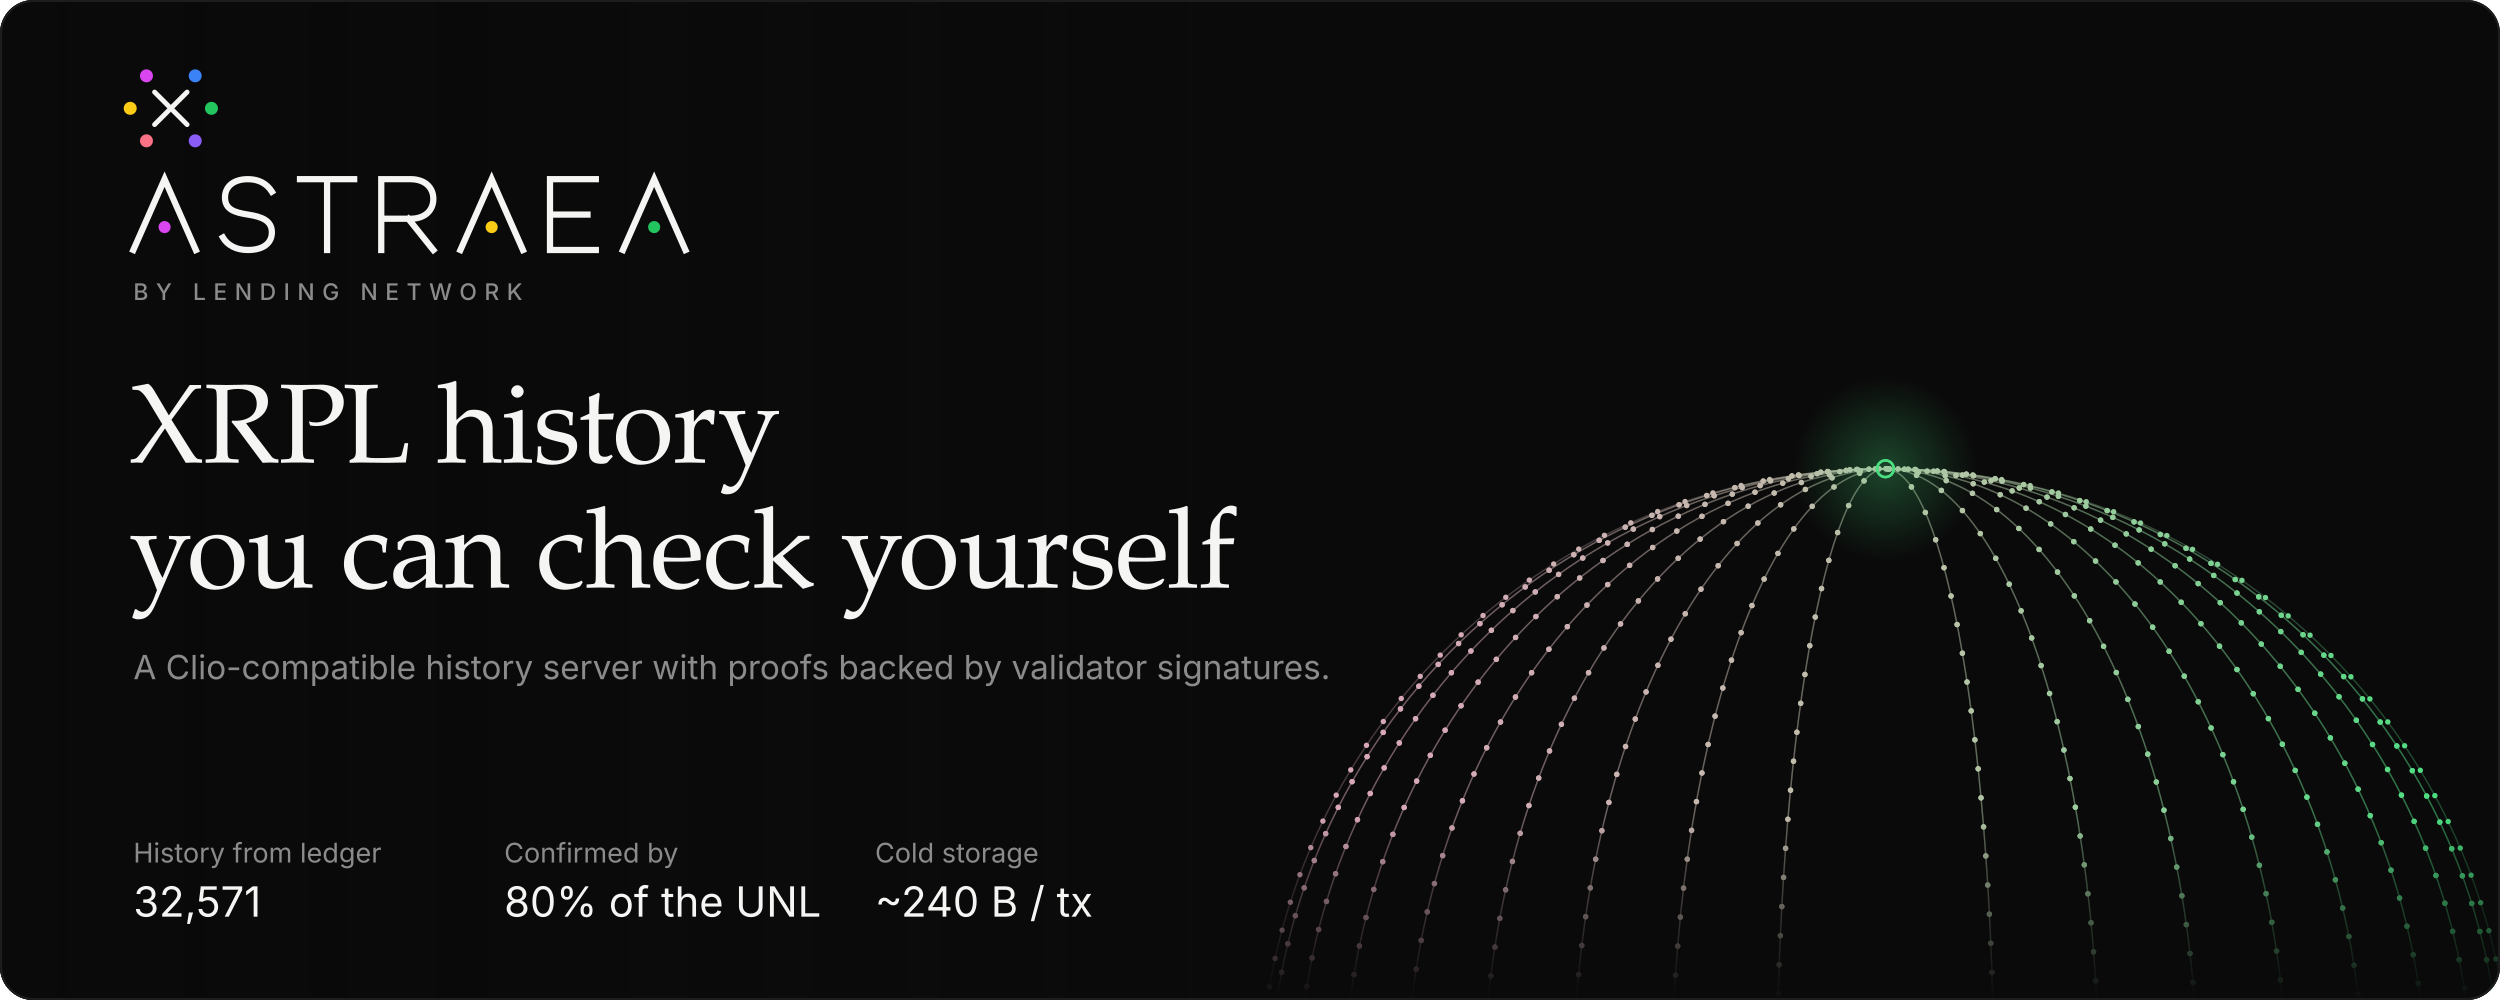
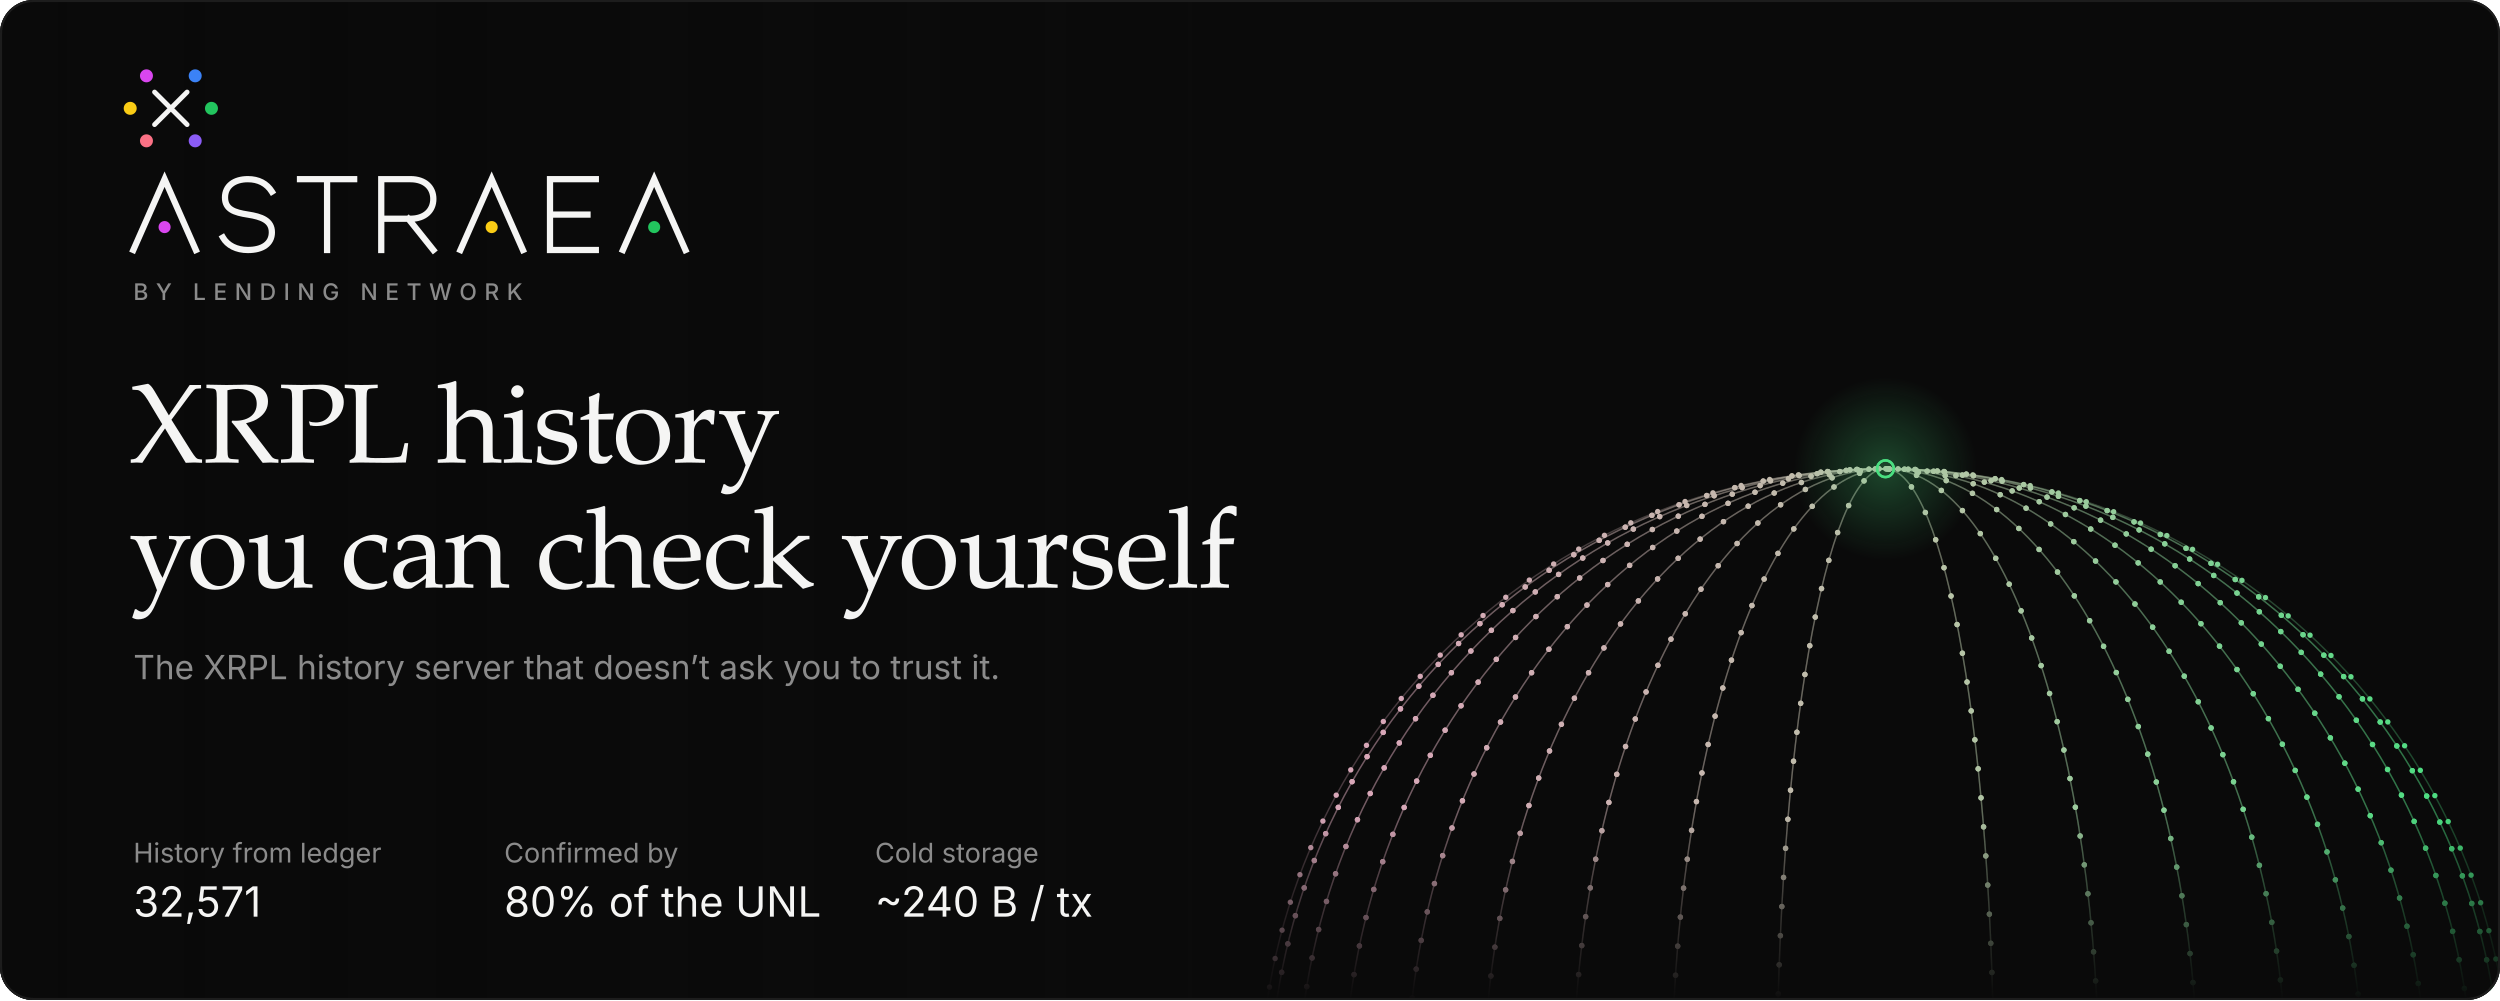
<svg xmlns="http://www.w3.org/2000/svg" viewBox="0 0 1200 480" width="1200" height="480" role="img" aria-labelledby="t d">
  <style>
    .serif { font-family: 'Tiempos Headline','Iowan Old Style','Palatino Linotype',Palatino,Georgia,'Times New Roman',serif; }
    .sans { font-family: Inter,-apple-system,BlinkMacSystemFont,'Segoe UI',Helvetica,Arial,sans-serif; }
    .mono { font-family: ui-monospace,'SF Mono',SFMono-Regular,Menlo,Consolas,monospace; }
    @media (prefers-reduced-motion: reduce) { .m { animation: none !important; } }

    .wire { fill: none; stroke: url(#globe); stroke-width: .7; opacity: .3; }
    .dots { fill: none; stroke: url(#globe); stroke-width: 2.6; stroke-linecap: round; stroke-dasharray: 0 14; animation: crawl 3.5s linear infinite; }
    @keyframes crawl { to { stroke-dashoffset: -28; } }
  </style>
  <defs>
    <linearGradient id="globe" gradientUnits="userSpaceOnUse" x1="605" y1="0" x2="1205" y2="0">
      <stop offset=".1" stop-color="#d8a7b8" />
      <stop offset=".55" stop-color="#b9c4a8" />
      <stop offset=".95" stop-color="#4ade80" />
    </linearGradient>
    <radialGradient id="glow" cx="905" cy="225" r="44" gradientUnits="userSpaceOnUse">
      <stop offset="0" stop-color="#4ade80" stop-opacity=".28" />
      <stop offset="1" stop-color="#4ade80" stop-opacity="0" />
    </radialGradient>
    <linearGradient id="fade" x1="0" y1="0" x2="0" y2="1">
      <stop offset="0" stop-color="#0a0a0a" stop-opacity="0" />
      <stop offset="1" stop-color="#0a0a0a" stop-opacity="1" />
    </linearGradient>
    <linearGradient id="side" x1="0" y1="0" x2="1" y2="0">
      <stop offset="0" stop-color="#0a0a0a" stop-opacity="1" />
      <stop offset="1" stop-color="#0a0a0a" stop-opacity="0" />
    </linearGradient>
    <clipPath id="card">
      <rect width="1200" height="480" rx="16" />
    </clipPath>
  </defs>
  <rect width="1200" height="480" rx="16" fill="#0a0a0a" />
  <g clip-path="url(#card)">
    <g>
      <ellipse cx="905" cy="525" rx="300" ry="300" class="wire">
        <animate attributeName="rx" values="300;297.4;289.8;277.2;259.8;238;212.1;182.6;150;114.8;77.6;39.2;0;39.2;77.6;114.8;150;182.6;212.1;238;259.8;277.2;289.8;297.4;300" dur="36s" begin="0s" repeatCount="indefinite" />
      </ellipse>
      <ellipse cx="905" cy="525" rx="300" ry="300" class="dots m">
        <animate attributeName="rx" values="300;297.4;289.8;277.2;259.8;238;212.1;182.6;150;114.8;77.6;39.2;0;39.2;77.6;114.8;150;182.6;212.1;238;259.8;277.2;289.8;297.4;300" dur="36s" begin="0s" repeatCount="indefinite" />
      </ellipse>
      <ellipse cx="905" cy="525" rx="295.4" ry="300" class="wire">
        <animate attributeName="rx" values="300;297.4;289.8;277.2;259.8;238;212.1;182.6;150;114.8;77.6;39.2;0;39.2;77.6;114.8;150;182.6;212.1;238;259.8;277.2;289.8;297.4;300" dur="36s" begin="-2s" repeatCount="indefinite" />
      </ellipse>
      <ellipse cx="905" cy="525" rx="295.4" ry="300" class="dots m">
        <animate attributeName="rx" values="300;297.4;289.8;277.2;259.8;238;212.1;182.6;150;114.8;77.6;39.2;0;39.2;77.6;114.8;150;182.6;212.1;238;259.8;277.2;289.8;297.4;300" dur="36s" begin="-2s" repeatCount="indefinite" />
      </ellipse>
      <ellipse cx="905" cy="525" rx="281.9" ry="300" class="wire">
        <animate attributeName="rx" values="300;297.4;289.8;277.2;259.8;238;212.1;182.6;150;114.8;77.6;39.2;0;39.2;77.6;114.8;150;182.6;212.1;238;259.8;277.2;289.8;297.4;300" dur="36s" begin="-4s" repeatCount="indefinite" />
      </ellipse>
      <ellipse cx="905" cy="525" rx="281.9" ry="300" class="dots m">
        <animate attributeName="rx" values="300;297.4;289.8;277.2;259.8;238;212.1;182.6;150;114.8;77.6;39.2;0;39.2;77.6;114.8;150;182.6;212.1;238;259.8;277.2;289.8;297.4;300" dur="36s" begin="-4s" repeatCount="indefinite" />
      </ellipse>
      <ellipse cx="905" cy="525" rx="259.8" ry="300" class="wire">
        <animate attributeName="rx" values="300;297.4;289.8;277.2;259.8;238;212.1;182.6;150;114.8;77.6;39.2;0;39.2;77.6;114.8;150;182.6;212.1;238;259.8;277.2;289.8;297.4;300" dur="36s" begin="-6s" repeatCount="indefinite" />
      </ellipse>
      <ellipse cx="905" cy="525" rx="259.8" ry="300" class="dots m">
        <animate attributeName="rx" values="300;297.4;289.8;277.2;259.8;238;212.1;182.6;150;114.8;77.6;39.2;0;39.2;77.6;114.8;150;182.6;212.1;238;259.8;277.2;289.8;297.4;300" dur="36s" begin="-6s" repeatCount="indefinite" />
      </ellipse>
      <ellipse cx="905" cy="525" rx="229.8" ry="300" class="wire">
        <animate attributeName="rx" values="300;297.4;289.8;277.2;259.8;238;212.1;182.6;150;114.8;77.6;39.2;0;39.2;77.6;114.8;150;182.6;212.1;238;259.8;277.2;289.8;297.4;300" dur="36s" begin="-8s" repeatCount="indefinite" />
      </ellipse>
      <ellipse cx="905" cy="525" rx="229.8" ry="300" class="dots m">
        <animate attributeName="rx" values="300;297.4;289.8;277.2;259.8;238;212.1;182.6;150;114.8;77.6;39.2;0;39.2;77.6;114.8;150;182.6;212.1;238;259.8;277.2;289.8;297.4;300" dur="36s" begin="-8s" repeatCount="indefinite" />
      </ellipse>
      <ellipse cx="905" cy="525" rx="192.8" ry="300" class="wire">
        <animate attributeName="rx" values="300;297.4;289.8;277.2;259.8;238;212.1;182.6;150;114.8;77.6;39.2;0;39.2;77.6;114.8;150;182.6;212.1;238;259.8;277.2;289.8;297.4;300" dur="36s" begin="-10s" repeatCount="indefinite" />
      </ellipse>
      <ellipse cx="905" cy="525" rx="192.8" ry="300" class="dots m">
        <animate attributeName="rx" values="300;297.4;289.8;277.2;259.8;238;212.1;182.6;150;114.8;77.6;39.2;0;39.2;77.6;114.8;150;182.6;212.1;238;259.8;277.2;289.8;297.4;300" dur="36s" begin="-10s" repeatCount="indefinite" />
      </ellipse>
      <ellipse cx="905" cy="525" rx="150" ry="300" class="wire">
        <animate attributeName="rx" values="300;297.4;289.8;277.2;259.8;238;212.1;182.6;150;114.8;77.6;39.2;0;39.2;77.6;114.8;150;182.6;212.1;238;259.8;277.2;289.8;297.4;300" dur="36s" begin="-12s" repeatCount="indefinite" />
      </ellipse>
      <ellipse cx="905" cy="525" rx="150" ry="300" class="dots m">
        <animate attributeName="rx" values="300;297.4;289.8;277.2;259.8;238;212.1;182.6;150;114.8;77.6;39.2;0;39.2;77.6;114.8;150;182.6;212.1;238;259.8;277.2;289.8;297.4;300" dur="36s" begin="-12s" repeatCount="indefinite" />
      </ellipse>
      <ellipse cx="905" cy="525" rx="102.6" ry="300" class="wire">
        <animate attributeName="rx" values="300;297.4;289.8;277.2;259.8;238;212.1;182.6;150;114.8;77.6;39.2;0;39.2;77.6;114.8;150;182.6;212.1;238;259.8;277.2;289.8;297.4;300" dur="36s" begin="-14s" repeatCount="indefinite" />
      </ellipse>
      <ellipse cx="905" cy="525" rx="102.6" ry="300" class="dots m">
        <animate attributeName="rx" values="300;297.4;289.8;277.2;259.8;238;212.1;182.6;150;114.8;77.6;39.2;0;39.2;77.6;114.8;150;182.6;212.1;238;259.8;277.2;289.8;297.4;300" dur="36s" begin="-14s" repeatCount="indefinite" />
      </ellipse>
      <ellipse cx="905" cy="525" rx="52.1" ry="300" class="wire">
        <animate attributeName="rx" values="300;297.4;289.8;277.2;259.8;238;212.1;182.6;150;114.8;77.6;39.2;0;39.2;77.6;114.8;150;182.6;212.1;238;259.8;277.2;289.8;297.4;300" dur="36s" begin="-16s" repeatCount="indefinite" />
      </ellipse>
      <ellipse cx="905" cy="525" rx="52.1" ry="300" class="dots m">
        <animate attributeName="rx" values="300;297.4;289.8;277.2;259.8;238;212.1;182.6;150;114.8;77.6;39.2;0;39.2;77.6;114.8;150;182.6;212.1;238;259.8;277.2;289.8;297.4;300" dur="36s" begin="-16s" repeatCount="indefinite" />
      </ellipse>
      <ellipse cx="905" cy="525" rx="0" ry="300" class="wire">
        <animate attributeName="rx" values="300;297.4;289.8;277.2;259.8;238;212.1;182.6;150;114.8;77.6;39.2;0;39.2;77.6;114.8;150;182.6;212.1;238;259.8;277.2;289.8;297.4;300" dur="36s" begin="-18s" repeatCount="indefinite" />
      </ellipse>
      <ellipse cx="905" cy="525" rx="0" ry="300" class="dots m">
        <animate attributeName="rx" values="300;297.4;289.8;277.2;259.8;238;212.1;182.6;150;114.8;77.6;39.2;0;39.2;77.6;114.8;150;182.6;212.1;238;259.8;277.2;289.8;297.4;300" dur="36s" begin="-18s" repeatCount="indefinite" />
      </ellipse>
      <ellipse cx="905" cy="525" rx="52.1" ry="300" class="wire">
        <animate attributeName="rx" values="300;297.4;289.8;277.2;259.8;238;212.1;182.6;150;114.8;77.6;39.2;0;39.2;77.6;114.8;150;182.6;212.1;238;259.8;277.2;289.8;297.4;300" dur="36s" begin="-20s" repeatCount="indefinite" />
      </ellipse>
      <ellipse cx="905" cy="525" rx="52.1" ry="300" class="dots m">
        <animate attributeName="rx" values="300;297.4;289.8;277.2;259.8;238;212.1;182.6;150;114.8;77.6;39.2;0;39.2;77.6;114.8;150;182.6;212.1;238;259.8;277.2;289.8;297.4;300" dur="36s" begin="-20s" repeatCount="indefinite" />
      </ellipse>
      <ellipse cx="905" cy="525" rx="102.6" ry="300" class="wire">
        <animate attributeName="rx" values="300;297.4;289.8;277.2;259.8;238;212.1;182.6;150;114.8;77.6;39.2;0;39.2;77.6;114.8;150;182.6;212.1;238;259.8;277.2;289.8;297.4;300" dur="36s" begin="-22s" repeatCount="indefinite" />
      </ellipse>
      <ellipse cx="905" cy="525" rx="102.6" ry="300" class="dots m">
        <animate attributeName="rx" values="300;297.4;289.8;277.2;259.8;238;212.1;182.6;150;114.8;77.6;39.2;0;39.2;77.6;114.8;150;182.6;212.1;238;259.8;277.2;289.8;297.4;300" dur="36s" begin="-22s" repeatCount="indefinite" />
      </ellipse>
      <ellipse cx="905" cy="525" rx="150" ry="300" class="wire">
        <animate attributeName="rx" values="300;297.4;289.8;277.2;259.8;238;212.1;182.6;150;114.8;77.6;39.2;0;39.2;77.6;114.8;150;182.6;212.1;238;259.8;277.2;289.8;297.4;300" dur="36s" begin="-24s" repeatCount="indefinite" />
      </ellipse>
      <ellipse cx="905" cy="525" rx="150" ry="300" class="dots m">
        <animate attributeName="rx" values="300;297.4;289.8;277.2;259.8;238;212.1;182.6;150;114.8;77.6;39.2;0;39.2;77.6;114.8;150;182.6;212.1;238;259.8;277.2;289.8;297.4;300" dur="36s" begin="-24s" repeatCount="indefinite" />
      </ellipse>
      <ellipse cx="905" cy="525" rx="192.8" ry="300" class="wire">
        <animate attributeName="rx" values="300;297.4;289.8;277.2;259.8;238;212.1;182.6;150;114.8;77.6;39.2;0;39.2;77.6;114.8;150;182.6;212.1;238;259.8;277.2;289.8;297.4;300" dur="36s" begin="-26s" repeatCount="indefinite" />
      </ellipse>
      <ellipse cx="905" cy="525" rx="192.8" ry="300" class="dots m">
        <animate attributeName="rx" values="300;297.4;289.8;277.2;259.8;238;212.1;182.6;150;114.8;77.6;39.2;0;39.2;77.6;114.8;150;182.6;212.1;238;259.8;277.2;289.8;297.4;300" dur="36s" begin="-26s" repeatCount="indefinite" />
      </ellipse>
      <ellipse cx="905" cy="525" rx="229.8" ry="300" class="wire">
        <animate attributeName="rx" values="300;297.4;289.8;277.2;259.8;238;212.1;182.6;150;114.8;77.6;39.2;0;39.2;77.6;114.8;150;182.6;212.1;238;259.8;277.2;289.8;297.4;300" dur="36s" begin="-28s" repeatCount="indefinite" />
      </ellipse>
      <ellipse cx="905" cy="525" rx="229.8" ry="300" class="dots m">
        <animate attributeName="rx" values="300;297.4;289.8;277.2;259.8;238;212.1;182.6;150;114.8;77.6;39.2;0;39.2;77.6;114.8;150;182.6;212.1;238;259.8;277.2;289.8;297.4;300" dur="36s" begin="-28s" repeatCount="indefinite" />
      </ellipse>
      <ellipse cx="905" cy="525" rx="259.8" ry="300" class="wire">
        <animate attributeName="rx" values="300;297.4;289.8;277.2;259.8;238;212.1;182.6;150;114.8;77.6;39.2;0;39.2;77.6;114.8;150;182.6;212.1;238;259.8;277.2;289.8;297.4;300" dur="36s" begin="-30s" repeatCount="indefinite" />
      </ellipse>
      <ellipse cx="905" cy="525" rx="259.8" ry="300" class="dots m">
        <animate attributeName="rx" values="300;297.4;289.8;277.2;259.8;238;212.1;182.6;150;114.8;77.6;39.2;0;39.2;77.6;114.8;150;182.6;212.1;238;259.8;277.2;289.8;297.4;300" dur="36s" begin="-30s" repeatCount="indefinite" />
      </ellipse>
      <ellipse cx="905" cy="525" rx="281.9" ry="300" class="wire">
        <animate attributeName="rx" values="300;297.4;289.8;277.2;259.8;238;212.1;182.6;150;114.8;77.6;39.2;0;39.2;77.6;114.8;150;182.6;212.1;238;259.8;277.2;289.8;297.4;300" dur="36s" begin="-32s" repeatCount="indefinite" />
      </ellipse>
      <ellipse cx="905" cy="525" rx="281.9" ry="300" class="dots m">
        <animate attributeName="rx" values="300;297.4;289.8;277.2;259.8;238;212.1;182.6;150;114.8;77.6;39.2;0;39.2;77.6;114.8;150;182.6;212.1;238;259.8;277.2;289.8;297.4;300" dur="36s" begin="-32s" repeatCount="indefinite" />
      </ellipse>
      <ellipse cx="905" cy="525" rx="295.4" ry="300" class="wire">
        <animate attributeName="rx" values="300;297.4;289.8;277.2;259.8;238;212.1;182.6;150;114.8;77.6;39.2;0;39.2;77.6;114.8;150;182.6;212.1;238;259.8;277.2;289.8;297.4;300" dur="36s" begin="-34s" repeatCount="indefinite" />
      </ellipse>
      <ellipse cx="905" cy="525" rx="295.4" ry="300" class="dots m">
        <animate attributeName="rx" values="300;297.4;289.8;277.2;259.8;238;212.1;182.6;150;114.8;77.6;39.2;0;39.2;77.6;114.8;150;182.6;212.1;238;259.8;277.2;289.8;297.4;300" dur="36s" begin="-34s" repeatCount="indefinite" />
      </ellipse>
    </g>
    <circle cx="905" cy="225" r="44" fill="url(#glow)" />
    <circle cx="905" cy="225" r="4" fill="none" stroke="#4ade80" stroke-width="1.2">
      <animate attributeName="r" values="3;26" dur="2.1s" begin="0s" repeatCount="indefinite" />
      <animate attributeName="opacity" values=".9;0" dur="2.1s" begin="0s" repeatCount="indefinite" />
    </circle>
    <circle cx="905" cy="225" r="4" fill="none" stroke="#4ade80" stroke-width="1.2">
      <animate attributeName="r" values="3;26" dur="2.1s" begin="1.1s" repeatCount="indefinite" />
      <animate attributeName="opacity" values=".9;0" dur="2.1s" begin="1.1s" repeatCount="indefinite" />
    </circle>
    <g>
      <circle r="3" fill="#d8a7b8" opacity="0">
        <animateMotion path="M659 525 A246 300 0 0 1 905 225" dur="4.2s" begin="0s" repeatCount="indefinite" keyPoints="0;1" keyTimes="0;1" calcMode="spline" keySplines=".4 0 .2 1" />
        <animate attributeName="opacity" values="0;1;1;0" keyTimes="0;.2;.9;1" dur="4.2s" begin="0s" repeatCount="indefinite" />
      </circle>
      <circle r="3" fill="#facc15" opacity="0">
        <animateMotion path="M770 525 A135 300 0 0 1 905 225" dur="4.2s" begin="0.6s" repeatCount="indefinite" keyPoints="0;1" keyTimes="0;1" calcMode="spline" keySplines=".4 0 .2 1" />
        <animate attributeName="opacity" values="0;1;1;0" keyTimes="0;.2;.9;1" dur="4.2s" begin="0.6s" repeatCount="indefinite" />
      </circle>
      <circle r="3" fill="#f5f5f4" opacity="0">
        <animateMotion path="M905 525 L905 225" dur="4.2s" begin="1.2s" repeatCount="indefinite" keyPoints="0;1" keyTimes="0;1" calcMode="spline" keySplines=".4 0 .2 1" />
        <animate attributeName="opacity" values="0;1;1;0" keyTimes="0;.2;.9;1" dur="4.2s" begin="1.2s" repeatCount="indefinite" />
      </circle>
      <circle r="3" fill="#3b82f6" opacity="0">
        <animateMotion path="M1019 525 A114 300 0 0 0 905 225" dur="4.2s" begin="1.8s" repeatCount="indefinite" keyPoints="0;1" keyTimes="0;1" calcMode="spline" keySplines=".4 0 .2 1" />
        <animate attributeName="opacity" values="0;1;1;0" keyTimes="0;.2;.9;1" dur="4.2s" begin="1.8s" repeatCount="indefinite" />
      </circle>
      <circle r="3" fill="#22c55e" opacity="0">
        <animateMotion path="M1127 525 A222 300 0 0 0 905 225" dur="4.2s" begin="2.4s" repeatCount="indefinite" keyPoints="0;1" keyTimes="0;1" calcMode="spline" keySplines=".4 0 .2 1" />
        <animate attributeName="opacity" values="0;1;1;0" keyTimes="0;.2;.9;1" dur="4.2s" begin="2.4s" repeatCount="indefinite" />
      </circle>
      <circle r="3" fill="#8b5cf6" opacity="0">
        <animateMotion path="M719 525 A186 300 0 0 1 905 225" dur="4.2s" begin="3s" repeatCount="indefinite" keyPoints="0;1" keyTimes="0;1" calcMode="spline" keySplines=".4 0 .2 1" />
        <animate attributeName="opacity" values="0;1;1;0" keyTimes="0;.2;.9;1" dur="4.2s" begin="3s" repeatCount="indefinite" />
      </circle>
      <circle r="3" fill="#fb7185" opacity="0">
        <animateMotion path="M1079 525 A174 300 0 0 0 905 225" dur="4.2s" begin="3.6s" repeatCount="indefinite" keyPoints="0;1" keyTimes="0;1" calcMode="spline" keySplines=".4 0 .2 1" />
        <animate attributeName="opacity" values="0;1;1;0" keyTimes="0;.2;.9;1" dur="4.2s" begin="3.6s" repeatCount="indefinite" />
      </circle>
    </g>
    <rect x="0" y="390" width="1200" height="90" fill="url(#fade)" />
    <rect x="0" y="0" width="600" height="480" fill="url(#side)" opacity=".9" />
  </g>
  <rect x=".5" y=".5" width="1199" height="479" rx="15.5" fill="none" stroke="#1d1d1d" />
  <g transform="translate(82 52) scale(1.3)">
    <path d="M-6 -6 L6 6 M6 -6 L-6 6" stroke="#f5f5f4" stroke-width="1.8" stroke-linecap="round" />
    <circle cx="-9" cy="-12" r="2.4" fill="#d946ef" />
    <circle cx="9" cy="-12" r="2.4" fill="#3b82f6" />
    <circle cx="-15" cy="0" r="2.4" fill="#facc15" />
    <circle cx="15" cy="0" r="2.4" fill="#22c55e" />
    <circle cx="-9" cy="12" r="2.4" fill="#fb7185" />
    <circle cx="9" cy="12" r="2.4" fill="#8b5cf6" />
  </g>
  <g transform="translate(64 86) scale(1)" fill="none" stroke="#f5f5f4" stroke-width="3" stroke-linejoin="miter" stroke-linecap="square">
    <path transform="translate(0 0)" d="M0 34 L15 0 L30 34" />
    <circle cx="15" cy="23" r="2.9" fill="#d946ef" stroke="none" />
    <path transform="translate(43 0)" d="M23.5 6 C21 2 17 0 12 0 C5.5 0 1 3.2 1 8.8 C1 14.5 5.5 16 12 17 C18.5 18 23.5 19.8 23.5 25.5 C23.5 31 19 34 12 34 C6.5 34 2.2 31.8 0 28" />
    <path transform="translate(80 0)" d="M0 0 H26 M13 0 V34" />
    <path transform="translate(119 0)" d="M0 34 V0 H14 C21 0 25 4 25 9.5 C25 15 21 19 14 19 H0 M13 19 L25 34" />
    <path transform="translate(157 0)" d="M0 34 L15 0 L30 34" />
    <circle cx="172" cy="23" r="2.9" fill="#facc15" stroke="none" />
    <path transform="translate(200 0)" d="M22 0 H0 V34 H22 M0 17 H18" />
    <path transform="translate(235 0)" d="M0 34 L15 0 L30 34" />
    <circle cx="250" cy="23" r="2.9" fill="#22c55e" stroke="none" />
  </g>
  <text x="64" y="144" class="sans" font-size="11" font-weight="500" letter-spacing="3.6" fill="#8b8b8b">BY LENDING NETWORK</text>
  <text x="62" y="222" class="serif" font-size="54" fill="#f5f5f4" letter-spacing="-.5">XRPL history</text>
  <text x="62" y="282" class="serif" font-size="54" fill="#f5f5f4" letter-spacing="-.5">you can check yourself</text>
-   <text x="64" y="326" class="sans" font-size="16" fill="#8b8b8b">A Clio-compatible history server with proofs backed by validator signatures.</text>
+   <text x="64" y="326" class="sans" font-size="16" fill="#8b8b8b">The XRPL history server that doesn’t ask you to trust it.</text>
  <text x="64" y="414" class="sans" font-size="13" fill="#8b8b8b">History from ledger</text>
  <text x="64" y="440" class="sans" font-size="20" fill="#f5f5f4">32,571</text>
  <text x="242" y="414" class="sans" font-size="13" fill="#8b8b8b">Confirmed by</text>
  <text x="242" y="440" class="sans" font-size="20" fill="#f5f5f4">80% of the UNL</text>
  <text x="420" y="414" class="sans" font-size="13" fill="#8b8b8b">Cold storage</text>
  <text x="420" y="440" class="sans" font-size="20" fill="#f5f5f4">~240 B / tx</text>
</svg>
